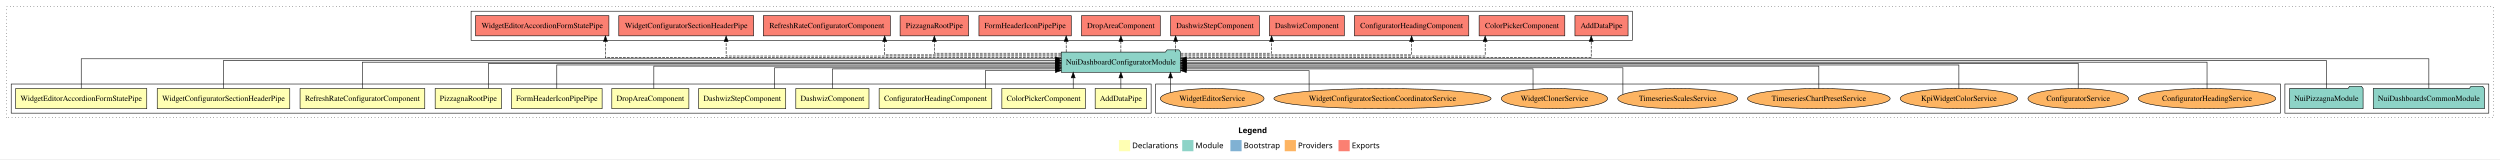
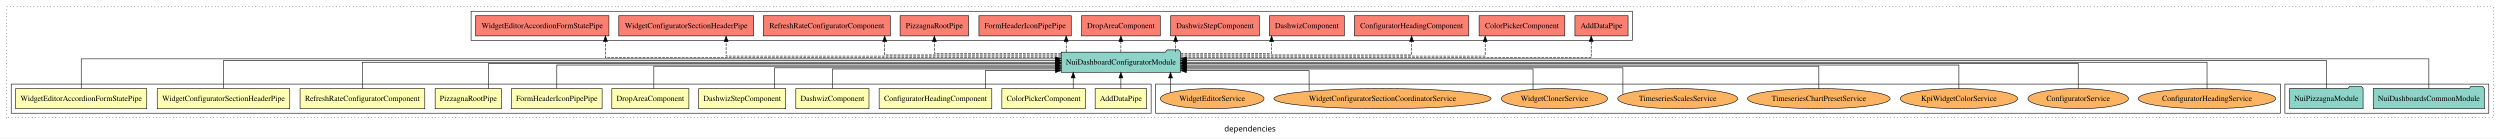
- <svg xmlns="http://www.w3.org/2000/svg" width="4463pt" height="284pt" viewBox="0.00 0.00 4463.00 284.00">
-   <g id="graph0" class="graph" transform="scale(1 1) rotate(0) translate(4 280)">
-     <polygon fill="white" stroke="transparent" points="-4,4 -4,-280 4459,-280 4459,4 -4,4" />
-     <text text-anchor="start" x="2206.51" y="-42.4" font-family="sans-serif" font-weight="bold" font-size="14.00">Legend</text>
-     <polygon fill="#ffffb3" stroke="transparent" points="1993.5,-10 1993.5,-30 2013.5,-30 2013.5,-10 1993.5,-10" />
-     <text text-anchor="start" x="2017.13" y="-15.4" font-family="sans-serif" font-size="14.00">  Declarations</text>
-     <polygon fill="#8dd3c7" stroke="transparent" points="2106.5,-10 2106.5,-30 2126.5,-30 2126.5,-10 2106.5,-10" />
-     <text text-anchor="start" x="2130.23" y="-15.4" font-family="sans-serif" font-size="14.00">  Module</text>
-     <polygon fill="#80b1d3" stroke="transparent" points="2192.5,-10 2192.5,-30 2212.5,-30 2212.5,-10 2192.5,-10" />
-     <text text-anchor="start" x="2216.28" y="-15.4" font-family="sans-serif" font-size="14.00">  Bootstrap</text>
-     <polygon fill="#fdb462" stroke="transparent" points="2289.5,-10 2289.5,-30 2309.5,-30 2309.5,-10 2289.5,-10" />
-     <text text-anchor="start" x="2313.17" y="-15.4" font-family="sans-serif" font-size="14.00">  Providers</text>
-     <polygon fill="#fb8072" stroke="transparent" points="2385.5,-10 2385.5,-30 2405.5,-30 2405.5,-10 2385.5,-10" />
-     <text text-anchor="start" x="2409.23" y="-15.4" font-family="sans-serif" font-size="14.00">  Exports</text>
+ <svg xmlns="http://www.w3.org/2000/svg" width="4463pt" height="247pt" viewBox="0.00 0.00 4463.00 246.80">
+   <g id="graph0" class="graph" transform="scale(1 1) rotate(0) translate(4 242.8)">
+     <polygon fill="white" stroke="transparent" points="-4,4 -4,-242.8 4459,-242.8 4459,4 -4,4" />
+     <text text-anchor="middle" x="2227.5" y="-8.2" font-family="sans-serif" font-size="14.00">dependencies</text>
    <g id="clust1" class="cluster">
-       <polygon fill="none" stroke="black" stroke-dasharray="1,5" points="8,-70 8,-268 4447,-268 4447,-70 8,-70" />
+       <polygon fill="none" stroke="black" stroke-dasharray="1,5" points="8,-32.8 8,-230.8 4447,-230.8 4447,-32.8 8,-32.8" />
    </g>
    <g id="clust14" class="cluster">
-       <polygon fill="none" stroke="black" points="4075,-78 4075,-130 4439,-130 4439,-78 4075,-78" />
+       <polygon fill="none" stroke="black" points="4075,-40.8 4075,-92.8 4439,-92.8 4439,-40.8 4075,-40.8" />
    </g>
    <g id="clust17" class="cluster">
-       <polygon fill="none" stroke="black" points="2059,-78 2059,-130 4067,-130 4067,-78 2059,-78" />
+       <polygon fill="none" stroke="black" points="2059,-40.8 2059,-92.8 4067,-92.8 4067,-40.8 2059,-40.8" />
    </g>
    <g id="clust2" class="cluster">
-       <polygon fill="none" stroke="black" points="16,-78 16,-130 2051,-130 2051,-78 16,-78" />
+       <polygon fill="none" stroke="black" points="16,-40.8 16,-92.8 2051,-92.8 2051,-40.8 16,-40.8" />
    </g>
    <g id="clust15" class="cluster">
-       <polygon fill="none" stroke="black" points="837,-208 837,-260 2910,-260 2910,-208 837,-208" />
+       <polygon fill="none" stroke="black" points="837,-170.8 837,-222.8 2910,-222.8 2910,-170.8 837,-170.8" />
    </g>
    <g id="node1" class="node">
-       <polygon fill="#ffffb3" stroke="black" points="2042.92,-122 1951.08,-122 1951.08,-86 2042.92,-86 2042.92,-122" />
-       <text text-anchor="middle" x="1997" y="-99.8" font-family="Times,serif" font-size="14.00">AddDataPipe</text>
+       <polygon fill="#ffffb3" stroke="black" points="2042.92,-84.8 1951.08,-84.8 1951.08,-48.8 2042.92,-48.8 2042.92,-84.8" />
+       <text text-anchor="middle" x="1997" y="-62.6" font-family="Times,serif" font-size="14.00">AddDataPipe</text>
    </g>
    <g id="node12" class="node">
-       <polygon fill="#8dd3c7" stroke="black" points="2103.5,-187 2100.5,-191 2079.5,-191 2076.5,-187 1890.5,-187 1890.5,-151 2103.5,-151 2103.5,-187" />
-       <text text-anchor="middle" x="1997" y="-164.8" font-family="Times,serif" font-size="14.00">NuiDashboardConfiguratorModule</text>
+       <polygon fill="#8dd3c7" stroke="black" points="2103.5,-149.8 2100.5,-153.8 2079.5,-153.8 2076.5,-149.8 1890.5,-149.8 1890.5,-113.8 2103.5,-113.8 2103.5,-149.8" />
+       <text text-anchor="middle" x="1997" y="-127.6" font-family="Times,serif" font-size="14.00">NuiDashboardConfiguratorModule</text>
    </g>
    <g id="edge1" class="edge">
-       <path fill="none" stroke="black" d="M1997,-122.11C1997,-122.11 1997,-140.99 1997,-140.99" />
-       <polygon fill="black" stroke="black" points="1993.5,-140.99 1997,-150.99 2000.5,-140.99 1993.5,-140.99" />
+       <path fill="none" stroke="black" d="M1997,-84.91C1997,-84.91 1997,-103.79 1997,-103.79" />
+       <polygon fill="black" stroke="black" points="1993.5,-103.79 1997,-113.79 2000.5,-103.79 1993.5,-103.79" />
    </g>
    <g id="node2" class="node">
-       <polygon fill="#ffffb3" stroke="black" points="1933.48,-122 1784.52,-122 1784.52,-86 1933.48,-86 1933.48,-122" />
-       <text text-anchor="middle" x="1859" y="-99.8" font-family="Times,serif" font-size="14.00">ColorPickerComponent</text>
+       <polygon fill="#ffffb3" stroke="black" points="1933.48,-84.8 1784.52,-84.8 1784.52,-48.8 1933.48,-48.8 1933.48,-84.8" />
+       <text text-anchor="middle" x="1859" y="-62.6" font-family="Times,serif" font-size="14.00">ColorPickerComponent</text>
    </g>
    <g id="edge2" class="edge">
-       <path fill="none" stroke="black" d="M1911.87,-122.11C1911.87,-122.11 1911.87,-140.99 1911.87,-140.99" />
-       <polygon fill="black" stroke="black" points="1908.37,-140.99 1911.87,-150.99 1915.37,-140.99 1908.37,-140.99" />
+       <path fill="none" stroke="black" d="M1911.87,-84.91C1911.87,-84.91 1911.87,-103.79 1911.87,-103.79" />
+       <polygon fill="black" stroke="black" points="1908.37,-103.79 1911.87,-113.79 1915.37,-103.79 1908.37,-103.79" />
    </g>
    <g id="node3" class="node">
-       <polygon fill="#ffffb3" stroke="black" points="1766.57,-122 1565.43,-122 1565.43,-86 1766.57,-86 1766.57,-122" />
-       <text text-anchor="middle" x="1666" y="-99.8" font-family="Times,serif" font-size="14.00">ConfiguratorHeadingComponent</text>
+       <polygon fill="#ffffb3" stroke="black" points="1766.57,-84.8 1565.43,-84.8 1565.43,-48.8 1766.57,-48.8 1766.57,-84.8" />
+       <text text-anchor="middle" x="1666" y="-62.6" font-family="Times,serif" font-size="14.00">ConfiguratorHeadingComponent</text>
    </g>
    <g id="edge3" class="edge">
-       <path fill="none" stroke="black" d="M1755.04,-122.05C1755.04,-136.37 1755.04,-154 1755.04,-154 1755.04,-154 1880.17,-154 1880.17,-154" />
-       <polygon fill="black" stroke="black" points="1880.17,-157.5 1890.17,-154 1880.17,-150.5 1880.17,-157.5" />
+       <path fill="none" stroke="black" d="M1755.04,-84.85C1755.04,-99.17 1755.04,-116.8 1755.04,-116.8 1755.04,-116.8 1880.17,-116.8 1880.17,-116.8" />
+       <polygon fill="black" stroke="black" points="1880.17,-120.3 1890.17,-116.8 1880.17,-113.3 1880.17,-120.3" />
    </g>
    <g id="node4" class="node">
-       <polygon fill="#ffffb3" stroke="black" points="1547.31,-122 1416.69,-122 1416.69,-86 1547.31,-86 1547.31,-122" />
-       <text text-anchor="middle" x="1482" y="-99.8" font-family="Times,serif" font-size="14.00">DashwizComponent</text>
+       <polygon fill="#ffffb3" stroke="black" points="1547.31,-84.8 1416.69,-84.8 1416.69,-48.8 1547.31,-48.8 1547.31,-84.8" />
+       <text text-anchor="middle" x="1482" y="-62.6" font-family="Times,serif" font-size="14.00">DashwizComponent</text>
    </g>
    <g id="edge4" class="edge">
-       <path fill="none" stroke="black" d="M1482,-122.24C1482,-137.57 1482,-157 1482,-157 1482,-157 1880.29,-157 1880.29,-157" />
-       <polygon fill="black" stroke="black" points="1880.29,-160.5 1890.29,-157 1880.29,-153.5 1880.29,-160.5" />
+       <path fill="none" stroke="black" d="M1482,-85.04C1482,-100.37 1482,-119.8 1482,-119.8 1482,-119.8 1880.29,-119.8 1880.29,-119.8" />
+       <polygon fill="black" stroke="black" points="1880.29,-123.3 1890.29,-119.8 1880.29,-116.3 1880.29,-123.3" />
    </g>
    <g id="node5" class="node">
-       <polygon fill="#ffffb3" stroke="black" points="1398.7,-122 1243.3,-122 1243.3,-86 1398.7,-86 1398.7,-122" />
-       <text text-anchor="middle" x="1321" y="-99.8" font-family="Times,serif" font-size="14.00">DashwizStepComponent</text>
+       <polygon fill="#ffffb3" stroke="black" points="1398.7,-84.8 1243.3,-84.8 1243.3,-48.8 1398.7,-48.8 1398.7,-84.8" />
+       <text text-anchor="middle" x="1321" y="-62.6" font-family="Times,serif" font-size="14.00">DashwizStepComponent</text>
    </g>
    <g id="edge5" class="edge">
-       <path fill="none" stroke="black" d="M1378.72,-122.01C1378.72,-138.05 1378.72,-159 1378.72,-159 1378.72,-159 1880.36,-159 1880.36,-159" />
-       <polygon fill="black" stroke="black" points="1880.36,-162.5 1890.36,-159 1880.36,-155.5 1880.36,-162.5" />
+       <path fill="none" stroke="black" d="M1378.72,-84.81C1378.72,-100.85 1378.72,-121.8 1378.72,-121.8 1378.72,-121.8 1880.36,-121.8 1880.36,-121.8" />
+       <polygon fill="black" stroke="black" points="1880.36,-125.3 1890.36,-121.8 1880.36,-118.3 1880.36,-125.3" />
    </g>
    <g id="node6" class="node">
-       <polygon fill="#ffffb3" stroke="black" points="1225.8,-122 1088.2,-122 1088.2,-86 1225.8,-86 1225.8,-122" />
-       <text text-anchor="middle" x="1157" y="-99.8" font-family="Times,serif" font-size="14.00">DropAreaComponent</text>
+       <polygon fill="#ffffb3" stroke="black" points="1225.8,-84.8 1088.2,-84.8 1088.2,-48.8 1225.8,-48.8 1225.8,-84.8" />
+       <text text-anchor="middle" x="1157" y="-62.6" font-family="Times,serif" font-size="14.00">DropAreaComponent</text>
    </g>
    <g id="edge6" class="edge">
-       <path fill="none" stroke="black" d="M1163.24,-122.03C1163.24,-139.06 1163.24,-162 1163.24,-162 1163.24,-162 1880.13,-162 1880.13,-162" />
-       <polygon fill="black" stroke="black" points="1880.13,-165.5 1890.13,-162 1880.13,-158.5 1880.13,-165.5" />
+       <path fill="none" stroke="black" d="M1163.24,-84.83C1163.24,-101.86 1163.24,-124.8 1163.24,-124.8 1163.24,-124.8 1880.13,-124.8 1880.13,-124.8" />
+       <polygon fill="black" stroke="black" points="1880.13,-128.3 1890.13,-124.8 1880.13,-121.3 1880.13,-128.3" />
    </g>
    <g id="node7" class="node">
-       <polygon fill="#ffffb3" stroke="black" points="1070.9,-122 909.1,-122 909.1,-86 1070.9,-86 1070.9,-122" />
-       <text text-anchor="middle" x="990" y="-99.8" font-family="Times,serif" font-size="14.00">FormHeaderIconPipePipe</text>
+       <polygon fill="#ffffb3" stroke="black" points="1070.9,-84.8 909.1,-84.8 909.1,-48.8 1070.9,-48.8 1070.9,-84.8" />
+       <text text-anchor="middle" x="990" y="-62.6" font-family="Times,serif" font-size="14.00">FormHeaderIconPipePipe</text>
    </g>
    <g id="edge7" class="edge">
-       <path fill="none" stroke="black" d="M990,-122C990,-139.68 990,-164 990,-164 990,-164 1880.19,-164 1880.19,-164" />
-       <polygon fill="black" stroke="black" points="1880.19,-167.5 1890.19,-164 1880.19,-160.5 1880.19,-167.5" />
+       <path fill="none" stroke="black" d="M990,-84.8C990,-102.48 990,-126.8 990,-126.8 990,-126.8 1880.19,-126.8 1880.19,-126.8" />
+       <polygon fill="black" stroke="black" points="1880.19,-130.3 1890.19,-126.8 1880.19,-123.3 1880.19,-130.3" />
    </g>
    <g id="node8" class="node">
-       <polygon fill="#ffffb3" stroke="black" points="891.15,-122 772.85,-122 772.85,-86 891.15,-86 891.15,-122" />
-       <text text-anchor="middle" x="832" y="-99.8" font-family="Times,serif" font-size="14.00">PizzagnaRootPipe</text>
+       <polygon fill="#ffffb3" stroke="black" points="891.15,-84.8 772.85,-84.8 772.85,-48.8 891.15,-48.8 891.15,-84.8" />
+       <text text-anchor="middle" x="832" y="-62.6" font-family="Times,serif" font-size="14.00">PizzagnaRootPipe</text>
    </g>
    <g id="edge8" class="edge">
-       <path fill="none" stroke="black" d="M868.16,-122.22C868.16,-140.83 868.16,-167 868.16,-167 868.16,-167 1880.29,-167 1880.29,-167" />
-       <polygon fill="black" stroke="black" points="1880.29,-170.5 1890.29,-167 1880.29,-163.5 1880.29,-170.5" />
+       <path fill="none" stroke="black" d="M868.16,-85.02C868.16,-103.63 868.16,-129.8 868.16,-129.8 868.16,-129.8 1880.29,-129.8 1880.29,-129.8" />
+       <polygon fill="black" stroke="black" points="1880.29,-133.3 1890.29,-129.8 1880.29,-126.3 1880.29,-133.3" />
    </g>
    <g id="node9" class="node">
-       <polygon fill="#ffffb3" stroke="black" points="754.33,-122 531.67,-122 531.67,-86 754.33,-86 754.33,-122" />
-       <text text-anchor="middle" x="643" y="-99.8" font-family="Times,serif" font-size="14.00">RefreshRateConfiguratorComponent</text>
+       <polygon fill="#ffffb3" stroke="black" points="754.33,-84.8 531.67,-84.8 531.67,-48.8 754.33,-48.8 754.33,-84.8" />
+       <text text-anchor="middle" x="643" y="-62.6" font-family="Times,serif" font-size="14.00">RefreshRateConfiguratorComponent</text>
    </g>
    <g id="edge9" class="edge">
-       <path fill="none" stroke="black" d="M643,-122.11C643,-141.34 643,-169 643,-169 643,-169 1880.47,-169 1880.47,-169" />
-       <polygon fill="black" stroke="black" points="1880.47,-172.5 1890.47,-169 1880.47,-165.5 1880.47,-172.5" />
+       <path fill="none" stroke="black" d="M643,-84.91C643,-104.14 643,-131.8 643,-131.8 643,-131.8 1880.47,-131.8 1880.47,-131.8" />
+       <polygon fill="black" stroke="black" points="1880.47,-135.3 1890.47,-131.8 1880.47,-128.3 1880.47,-135.3" />
    </g>
    <g id="node10" class="node">
-       <polygon fill="#ffffb3" stroke="black" points="513.32,-122 276.68,-122 276.68,-86 513.32,-86 513.32,-122" />
-       <text text-anchor="middle" x="395" y="-99.8" font-family="Times,serif" font-size="14.00">WidgetConfiguratorSectionHeaderPipe</text>
+       <polygon fill="#ffffb3" stroke="black" points="513.32,-84.8 276.68,-84.8 276.68,-48.8 513.32,-48.8 513.32,-84.8" />
+       <text text-anchor="middle" x="395" y="-62.6" font-family="Times,serif" font-size="14.00">WidgetConfiguratorSectionHeaderPipe</text>
    </g>
    <g id="edge10" class="edge">
-       <path fill="none" stroke="black" d="M395,-122.22C395,-142.37 395,-172 395,-172 395,-172 1880.34,-172 1880.34,-172" />
-       <polygon fill="black" stroke="black" points="1880.34,-175.5 1890.34,-172 1880.34,-168.5 1880.34,-175.5" />
+       <path fill="none" stroke="black" d="M395,-85.02C395,-105.17 395,-134.8 395,-134.8 395,-134.8 1880.34,-134.8 1880.34,-134.8" />
+       <polygon fill="black" stroke="black" points="1880.34,-138.3 1890.34,-134.8 1880.34,-131.3 1880.34,-138.3" />
    </g>
    <g id="node11" class="node">
-       <polygon fill="#ffffb3" stroke="black" points="258.01,-122 23.99,-122 23.99,-86 258.01,-86 258.01,-122" />
-       <text text-anchor="middle" x="141" y="-99.8" font-family="Times,serif" font-size="14.00">WidgetEditorAccordionFormStatePipe</text>
+       <polygon fill="#ffffb3" stroke="black" points="258.01,-84.8 23.99,-84.8 23.99,-48.8 258.01,-48.8 258.01,-84.8" />
+       <text text-anchor="middle" x="141" y="-62.6" font-family="Times,serif" font-size="14.00">WidgetEditorAccordionFormStatePipe</text>
    </g>
    <g id="edge11" class="edge">
-       <path fill="none" stroke="black" d="M141,-122.28C141,-143.32 141,-175 141,-175 141,-175 1880.21,-175 1880.21,-175" />
-       <polygon fill="black" stroke="black" points="1880.21,-178.5 1890.21,-175 1880.21,-171.5 1880.21,-178.5" />
+       <path fill="none" stroke="black" d="M141,-85.08C141,-106.12 141,-137.8 141,-137.8 141,-137.8 1880.21,-137.8 1880.21,-137.8" />
+       <polygon fill="black" stroke="black" points="1880.21,-141.3 1890.21,-137.8 1880.21,-134.3 1880.21,-141.3" />
    </g>
    <g id="node15" class="node">
-       <polygon fill="#fb8072" stroke="black" points="2902.42,-252 2807.58,-252 2807.58,-216 2902.42,-216 2902.42,-252" />
-       <text text-anchor="middle" x="2855" y="-229.8" font-family="Times,serif" font-size="14.00">AddDataPipe </text>
+       <polygon fill="#fb8072" stroke="black" points="2902.42,-214.8 2807.58,-214.8 2807.58,-178.8 2902.42,-178.8 2902.42,-214.8" />
+       <text text-anchor="middle" x="2855" y="-192.6" font-family="Times,serif" font-size="14.00">AddDataPipe </text>
    </g>
    <g id="edge14" class="edge">
-       <path fill="none" stroke="black" stroke-dasharray="5,2" d="M2103.76,-177C2329.91,-177 2836.62,-177 2836.62,-177 2836.62,-177 2836.62,-205.96 2836.62,-205.96" />
-       <polygon fill="black" stroke="black" points="2833.12,-205.96 2836.62,-215.96 2840.12,-205.96 2833.12,-205.96" />
+       <path fill="none" stroke="black" stroke-dasharray="5,2" d="M2103.76,-139.8C2329.91,-139.8 2836.62,-139.8 2836.62,-139.8 2836.62,-139.8 2836.62,-168.76 2836.62,-168.76" />
+       <polygon fill="black" stroke="black" points="2833.12,-168.76 2836.62,-178.76 2840.12,-168.76 2833.12,-168.76" />
    </g>
    <g id="node16" class="node">
-       <polygon fill="#fb8072" stroke="black" points="2789.48,-252 2636.52,-252 2636.52,-216 2789.48,-216 2789.48,-252" />
-       <text text-anchor="middle" x="2713" y="-229.8" font-family="Times,serif" font-size="14.00">ColorPickerComponent </text>
+       <polygon fill="#fb8072" stroke="black" points="2789.48,-214.8 2636.52,-214.8 2636.52,-178.8 2789.48,-178.8 2789.48,-214.8" />
+       <text text-anchor="middle" x="2713" y="-192.6" font-family="Times,serif" font-size="14.00">ColorPickerComponent </text>
    </g>
    <g id="edge15" class="edge">
-       <path fill="none" stroke="black" stroke-dasharray="5,2" d="M2103.66,-180C2288.16,-180 2647.34,-180 2647.34,-180 2647.34,-180 2647.34,-205.72 2647.34,-205.72" />
-       <polygon fill="black" stroke="black" points="2643.84,-205.72 2647.34,-215.72 2650.84,-205.72 2643.84,-205.72" />
+       <path fill="none" stroke="black" stroke-dasharray="5,2" d="M2103.66,-142.8C2288.16,-142.8 2647.34,-142.8 2647.34,-142.8 2647.34,-142.8 2647.34,-168.52 2647.34,-168.52" />
+       <polygon fill="black" stroke="black" points="2643.84,-168.52 2647.34,-178.52 2650.84,-168.52 2643.84,-168.52" />
    </g>
    <g id="node17" class="node">
-       <polygon fill="#fb8072" stroke="black" points="2618.07,-252 2413.93,-252 2413.93,-216 2618.07,-216 2618.07,-252" />
-       <text text-anchor="middle" x="2516" y="-229.8" font-family="Times,serif" font-size="14.00">ConfiguratorHeadingComponent </text>
+       <polygon fill="#fb8072" stroke="black" points="2618.07,-214.8 2413.93,-214.8 2413.93,-178.8 2618.07,-178.8 2618.07,-214.8" />
+       <text text-anchor="middle" x="2516" y="-192.6" font-family="Times,serif" font-size="14.00">ConfiguratorHeadingComponent </text>
    </g>
    <g id="edge16" class="edge">
-       <path fill="none" stroke="black" stroke-dasharray="5,2" d="M2103.59,-182C2255.48,-182 2516,-182 2516,-182 2516,-182 2516,-205.81 2516,-205.81" />
-       <polygon fill="black" stroke="black" points="2512.5,-205.81 2516,-215.81 2519.5,-205.81 2512.5,-205.81" />
+       <path fill="none" stroke="black" stroke-dasharray="5,2" d="M2103.59,-144.8C2255.48,-144.8 2516,-144.8 2516,-144.8 2516,-144.8 2516,-168.61 2516,-168.61" />
+       <polygon fill="black" stroke="black" points="2512.5,-168.61 2516,-178.61 2519.5,-168.61 2512.5,-168.61" />
    </g>
    <g id="node18" class="node">
-       <polygon fill="#fb8072" stroke="black" points="2395.81,-252 2262.19,-252 2262.19,-216 2395.81,-216 2395.81,-252" />
-       <text text-anchor="middle" x="2329" y="-229.8" font-family="Times,serif" font-size="14.00">DashwizComponent </text>
+       <polygon fill="#fb8072" stroke="black" points="2395.81,-214.8 2262.19,-214.8 2262.19,-178.8 2395.81,-178.8 2395.81,-214.8" />
+       <text text-anchor="middle" x="2329" y="-192.6" font-family="Times,serif" font-size="14.00">DashwizComponent </text>
    </g>
    <g id="edge17" class="edge">
-       <path fill="none" stroke="black" stroke-dasharray="5,2" d="M2103.73,-185C2178.86,-185 2266.08,-185 2266.08,-185 2266.08,-185 2266.08,-205.75 2266.08,-205.75" />
-       <polygon fill="black" stroke="black" points="2262.58,-205.75 2266.08,-215.75 2269.58,-205.75 2262.58,-205.75" />
+       <path fill="none" stroke="black" stroke-dasharray="5,2" d="M2103.73,-147.8C2178.86,-147.8 2266.08,-147.8 2266.08,-147.8 2266.08,-147.8 2266.08,-168.55 2266.08,-168.55" />
+       <polygon fill="black" stroke="black" points="2262.58,-168.55 2266.08,-178.55 2269.58,-168.55 2262.58,-168.55" />
    </g>
    <g id="node19" class="node">
-       <polygon fill="#fb8072" stroke="black" points="2244.2,-252 2085.8,-252 2085.8,-216 2244.2,-216 2244.2,-252" />
-       <text text-anchor="middle" x="2165" y="-229.8" font-family="Times,serif" font-size="14.00">DashwizStepComponent </text>
+       <polygon fill="#fb8072" stroke="black" points="2244.2,-214.8 2085.8,-214.8 2085.8,-178.8 2244.2,-178.8 2244.2,-214.8" />
+       <text text-anchor="middle" x="2165" y="-192.6" font-family="Times,serif" font-size="14.00">DashwizStepComponent </text>
    </g>
    <g id="edge18" class="edge">
-       <path fill="none" stroke="black" stroke-dasharray="5,2" d="M2094.7,-187.11C2094.7,-187.11 2094.7,-205.99 2094.7,-205.99" />
-       <polygon fill="black" stroke="black" points="2091.2,-205.99 2094.7,-215.99 2098.2,-205.99 2091.2,-205.99" />
+       <path fill="none" stroke="black" stroke-dasharray="5,2" d="M2094.7,-149.91C2094.7,-149.91 2094.7,-168.79 2094.7,-168.79" />
+       <polygon fill="black" stroke="black" points="2091.2,-168.79 2094.7,-178.79 2098.2,-168.79 2091.2,-168.79" />
    </g>
    <g id="node20" class="node">
-       <polygon fill="#fb8072" stroke="black" points="2067.3,-252 1926.7,-252 1926.7,-216 2067.3,-216 2067.3,-252" />
-       <text text-anchor="middle" x="1997" y="-229.8" font-family="Times,serif" font-size="14.00">DropAreaComponent </text>
+       <polygon fill="#fb8072" stroke="black" points="2067.3,-214.8 1926.7,-214.8 1926.7,-178.8 2067.3,-178.8 2067.3,-214.8" />
+       <text text-anchor="middle" x="1997" y="-192.6" font-family="Times,serif" font-size="14.00">DropAreaComponent </text>
    </g>
    <g id="edge19" class="edge">
-       <path fill="none" stroke="black" stroke-dasharray="5,2" d="M1997,-187.11C1997,-187.11 1997,-205.99 1997,-205.99" />
-       <polygon fill="black" stroke="black" points="1993.5,-205.99 1997,-215.99 2000.5,-205.99 1993.5,-205.99" />
+       <path fill="none" stroke="black" stroke-dasharray="5,2" d="M1997,-149.91C1997,-149.91 1997,-168.79 1997,-168.79" />
+       <polygon fill="black" stroke="black" points="1993.5,-168.79 1997,-178.79 2000.5,-168.79 1993.5,-168.79" />
    </g>
    <g id="node21" class="node">
-       <polygon fill="#fb8072" stroke="black" points="1908.4,-252 1743.6,-252 1743.6,-216 1908.4,-216 1908.4,-252" />
-       <text text-anchor="middle" x="1826" y="-229.8" font-family="Times,serif" font-size="14.00">FormHeaderIconPipePipe </text>
+       <polygon fill="#fb8072" stroke="black" points="1908.4,-214.8 1743.6,-214.8 1743.6,-178.8 1908.4,-178.8 1908.4,-214.8" />
+       <text text-anchor="middle" x="1826" y="-192.6" font-family="Times,serif" font-size="14.00">FormHeaderIconPipePipe </text>
    </g>
    <g id="edge20" class="edge">
-       <path fill="none" stroke="black" stroke-dasharray="5,2" d="M1899.35,-187.11C1899.35,-187.11 1899.35,-205.99 1899.35,-205.99" />
-       <polygon fill="black" stroke="black" points="1895.85,-205.99 1899.35,-215.99 1902.85,-205.99 1895.85,-205.99" />
+       <path fill="none" stroke="black" stroke-dasharray="5,2" d="M1899.35,-149.91C1899.35,-149.91 1899.35,-168.79 1899.35,-168.79" />
+       <polygon fill="black" stroke="black" points="1895.85,-168.79 1899.35,-178.79 1902.85,-168.79 1895.85,-168.79" />
    </g>
    <g id="node22" class="node">
-       <polygon fill="#fb8072" stroke="black" points="1725.15,-252 1602.85,-252 1602.85,-216 1725.15,-216 1725.15,-252" />
-       <text text-anchor="middle" x="1664" y="-229.8" font-family="Times,serif" font-size="14.00">PizzagnaRootPipe </text>
+       <polygon fill="#fb8072" stroke="black" points="1725.15,-214.8 1602.85,-214.8 1602.85,-178.8 1725.15,-178.8 1725.15,-214.8" />
+       <text text-anchor="middle" x="1664" y="-192.6" font-family="Times,serif" font-size="14.00">PizzagnaRootPipe </text>
    </g>
    <g id="edge21" class="edge">
-       <path fill="none" stroke="black" stroke-dasharray="5,2" d="M1890.26,-185C1792.86,-185 1664,-185 1664,-185 1664,-185 1664,-205.75 1664,-205.75" />
-       <polygon fill="black" stroke="black" points="1660.5,-205.75 1664,-215.75 1667.5,-205.75 1660.5,-205.75" />
+       <path fill="none" stroke="black" stroke-dasharray="5,2" d="M1890.26,-147.8C1792.86,-147.8 1664,-147.8 1664,-147.8 1664,-147.8 1664,-168.55 1664,-168.55" />
+       <polygon fill="black" stroke="black" points="1660.5,-168.55 1664,-178.55 1667.5,-168.55 1660.5,-168.55" />
    </g>
    <g id="node23" class="node">
-       <polygon fill="#fb8072" stroke="black" points="1585.33,-252 1358.67,-252 1358.67,-216 1585.33,-216 1585.33,-252" />
-       <text text-anchor="middle" x="1472" y="-229.8" font-family="Times,serif" font-size="14.00">RefreshRateConfiguratorComponent </text>
+       <polygon fill="#fb8072" stroke="black" points="1585.33,-214.8 1358.67,-214.8 1358.67,-178.8 1585.33,-178.8 1585.33,-214.8" />
+       <text text-anchor="middle" x="1472" y="-192.6" font-family="Times,serif" font-size="14.00">RefreshRateConfiguratorComponent </text>
    </g>
    <g id="edge22" class="edge">
-       <path fill="none" stroke="black" stroke-dasharray="5,2" d="M1890.32,-182C1765.39,-182 1575.32,-182 1575.32,-182 1575.32,-182 1575.32,-205.81 1575.32,-205.81" />
-       <polygon fill="black" stroke="black" points="1571.82,-205.81 1575.32,-215.81 1578.82,-205.81 1571.82,-205.81" />
+       <path fill="none" stroke="black" stroke-dasharray="5,2" d="M1890.32,-144.8C1765.39,-144.8 1575.32,-144.8 1575.32,-144.8 1575.32,-144.8 1575.32,-168.61 1575.32,-168.61" />
+       <polygon fill="black" stroke="black" points="1571.82,-168.61 1575.32,-178.61 1578.82,-168.61 1571.82,-168.61" />
    </g>
    <g id="node24" class="node">
-       <polygon fill="#fb8072" stroke="black" points="1341.32,-252 1100.68,-252 1100.68,-216 1341.32,-216 1341.32,-252" />
-       <text text-anchor="middle" x="1221" y="-229.8" font-family="Times,serif" font-size="14.00">WidgetConfiguratorSectionHeaderPipe </text>
+       <polygon fill="#fb8072" stroke="black" points="1341.32,-214.8 1100.68,-214.8 1100.68,-178.8 1341.32,-178.8 1341.32,-214.8" />
+       <text text-anchor="middle" x="1221" y="-192.6" font-family="Times,serif" font-size="14.00">WidgetConfiguratorSectionHeaderPipe </text>
    </g>
    <g id="edge23" class="edge">
-       <path fill="none" stroke="black" stroke-dasharray="5,2" d="M1890.35,-180C1693.34,-180 1292.28,-180 1292.28,-180 1292.28,-180 1292.28,-205.72 1292.28,-205.72" />
-       <polygon fill="black" stroke="black" points="1288.78,-205.72 1292.28,-215.72 1295.78,-205.72 1288.78,-205.72" />
+       <path fill="none" stroke="black" stroke-dasharray="5,2" d="M1890.35,-142.8C1693.34,-142.8 1292.28,-142.8 1292.28,-142.8 1292.28,-142.8 1292.28,-168.52 1292.28,-168.52" />
+       <polygon fill="black" stroke="black" points="1288.78,-168.52 1292.28,-178.52 1295.78,-168.52 1288.78,-168.52" />
    </g>
    <g id="node25" class="node">
-       <polygon fill="#fb8072" stroke="black" points="1083.01,-252 844.99,-252 844.99,-216 1083.01,-216 1083.01,-252" />
-       <text text-anchor="middle" x="964" y="-229.8" font-family="Times,serif" font-size="14.00">WidgetEditorAccordionFormStatePipe </text>
+       <polygon fill="#fb8072" stroke="black" points="1083.01,-214.8 844.99,-214.8 844.99,-178.8 1083.01,-178.8 1083.01,-214.8" />
+       <text text-anchor="middle" x="964" y="-192.6" font-family="Times,serif" font-size="14.00">WidgetEditorAccordionFormStatePipe </text>
    </g>
    <g id="edge24" class="edge">
-       <path fill="none" stroke="black" stroke-dasharray="5,2" d="M1890.1,-177C1647.63,-177 1076.85,-177 1076.85,-177 1076.85,-177 1076.85,-205.96 1076.85,-205.96" />
-       <polygon fill="black" stroke="black" points="1073.35,-205.96 1076.85,-215.96 1080.35,-205.96 1073.35,-205.96" />
+       <path fill="none" stroke="black" stroke-dasharray="5,2" d="M1890.1,-139.8C1647.63,-139.8 1076.85,-139.8 1076.85,-139.8 1076.85,-139.8 1076.85,-168.76 1076.85,-168.76" />
+       <polygon fill="black" stroke="black" points="1073.35,-168.76 1076.85,-178.76 1080.35,-168.76 1073.35,-168.76" />
    </g>
    <g id="node13" class="node">
-       <polygon fill="#8dd3c7" stroke="black" points="4431.25,-122 4428.25,-126 4407.25,-126 4404.25,-122 4232.75,-122 4232.75,-86 4431.25,-86 4431.25,-122" />
-       <text text-anchor="middle" x="4332" y="-99.8" font-family="Times,serif" font-size="14.00">NuiDashboardsCommonModule</text>
+       <polygon fill="#8dd3c7" stroke="black" points="4431.25,-84.8 4428.25,-88.8 4407.25,-88.8 4404.25,-84.8 4232.75,-84.8 4232.75,-48.8 4431.25,-48.8 4431.25,-84.8" />
+       <text text-anchor="middle" x="4332" y="-62.6" font-family="Times,serif" font-size="14.00">NuiDashboardsCommonModule</text>
    </g>
    <g id="edge12" class="edge">
-       <path fill="none" stroke="black" d="M4332,-122.28C4332,-143.32 4332,-175 4332,-175 4332,-175 2113.78,-175 2113.78,-175" />
-       <polygon fill="black" stroke="black" points="2113.78,-171.5 2103.78,-175 2113.78,-178.5 2113.78,-171.5" />
+       <path fill="none" stroke="black" d="M4332,-85.08C4332,-106.12 4332,-137.8 4332,-137.8 4332,-137.8 2113.78,-137.8 2113.78,-137.8" />
+       <polygon fill="black" stroke="black" points="2113.78,-134.3 2103.78,-137.8 2113.78,-141.3 2113.78,-134.3" />
    </g>
    <g id="node14" class="node">
-       <polygon fill="#8dd3c7" stroke="black" points="4214.58,-122 4211.58,-126 4190.58,-126 4187.58,-122 4083.42,-122 4083.42,-86 4214.58,-86 4214.58,-122" />
-       <text text-anchor="middle" x="4149" y="-99.8" font-family="Times,serif" font-size="14.00">NuiPizzagnaModule</text>
+       <polygon fill="#8dd3c7" stroke="black" points="4214.58,-84.8 4211.58,-88.8 4190.58,-88.8 4187.58,-84.8 4083.42,-84.8 4083.42,-48.8 4214.58,-48.8 4214.58,-84.8" />
+       <text text-anchor="middle" x="4149" y="-62.6" font-family="Times,serif" font-size="14.00">NuiPizzagnaModule</text>
    </g>
    <g id="edge13" class="edge">
-       <path fill="none" stroke="black" d="M4149,-122.22C4149,-142.37 4149,-172 4149,-172 4149,-172 2113.72,-172 2113.72,-172" />
-       <polygon fill="black" stroke="black" points="2113.72,-168.5 2103.72,-172 2113.72,-175.5 2113.72,-168.5" />
+       <path fill="none" stroke="black" d="M4149,-85.02C4149,-105.17 4149,-134.8 4149,-134.8 4149,-134.8 2113.72,-134.8 2113.72,-134.8" />
+       <polygon fill="black" stroke="black" points="2113.72,-131.3 2103.72,-134.8 2113.72,-138.3 2113.72,-131.3" />
    </g>
    <g id="node26" class="node">
-       <ellipse fill="#fdb462" stroke="black" cx="3936" cy="-104" rx="122.67" ry="18" />
-       <text text-anchor="middle" x="3936" y="-99.8" font-family="Times,serif" font-size="14.00">ConfiguratorHeadingService</text>
+       <ellipse fill="#fdb462" stroke="black" cx="3936" cy="-66.8" rx="122.67" ry="18" />
+       <text text-anchor="middle" x="3936" y="-62.6" font-family="Times,serif" font-size="14.00">ConfiguratorHeadingService</text>
    </g>
    <g id="edge25" class="edge">
-       <path fill="none" stroke="black" d="M3936,-122.11C3936,-141.34 3936,-169 3936,-169 3936,-169 2113.66,-169 2113.66,-169" />
-       <polygon fill="black" stroke="black" points="2113.66,-165.5 2103.66,-169 2113.66,-172.5 2113.66,-165.5" />
+       <path fill="none" stroke="black" d="M3936,-84.91C3936,-104.14 3936,-131.8 3936,-131.8 3936,-131.8 2113.66,-131.8 2113.66,-131.8" />
+       <polygon fill="black" stroke="black" points="2113.66,-128.3 2103.66,-131.8 2113.66,-135.3 2113.66,-128.3" />
    </g>
    <g id="node27" class="node">
-       <ellipse fill="#fdb462" stroke="black" cx="3706" cy="-104" rx="89.75" ry="18" />
-       <text text-anchor="middle" x="3706" y="-99.8" font-family="Times,serif" font-size="14.00">ConfiguratorService</text>
+       <ellipse fill="#fdb462" stroke="black" cx="3706" cy="-66.8" rx="89.75" ry="18" />
+       <text text-anchor="middle" x="3706" y="-62.6" font-family="Times,serif" font-size="14.00">ConfiguratorService</text>
    </g>
    <g id="edge26" class="edge">
-       <path fill="none" stroke="black" d="M3706,-122.22C3706,-140.83 3706,-167 3706,-167 3706,-167 2113.58,-167 2113.58,-167" />
-       <polygon fill="black" stroke="black" points="2113.58,-163.5 2103.58,-167 2113.58,-170.5 2113.58,-163.5" />
+       <path fill="none" stroke="black" d="M3706,-85.02C3706,-103.63 3706,-129.8 3706,-129.8 3706,-129.8 2113.58,-129.8 2113.58,-129.8" />
+       <polygon fill="black" stroke="black" points="2113.58,-126.3 2103.58,-129.8 2113.58,-133.3 2113.58,-126.3" />
    </g>
    <g id="node28" class="node">
-       <ellipse fill="#fdb462" stroke="black" cx="3493" cy="-104" rx="104.79" ry="18" />
-       <text text-anchor="middle" x="3493" y="-99.8" font-family="Times,serif" font-size="14.00">KpiWidgetColorService</text>
+       <ellipse fill="#fdb462" stroke="black" cx="3493" cy="-66.8" rx="104.79" ry="18" />
+       <text text-anchor="middle" x="3493" y="-62.6" font-family="Times,serif" font-size="14.00">KpiWidgetColorService</text>
    </g>
    <g id="edge27" class="edge">
-       <path fill="none" stroke="black" d="M3493,-122C3493,-139.68 3493,-164 3493,-164 3493,-164 2113.69,-164 2113.69,-164" />
-       <polygon fill="black" stroke="black" points="2113.69,-160.5 2103.69,-164 2113.69,-167.5 2113.69,-160.5" />
+       <path fill="none" stroke="black" d="M3493,-84.8C3493,-102.48 3493,-126.8 3493,-126.8 3493,-126.8 2113.69,-126.8 2113.69,-126.8" />
+       <polygon fill="black" stroke="black" points="2113.69,-123.3 2103.69,-126.8 2113.69,-130.3 2113.69,-123.3" />
    </g>
    <g id="node29" class="node">
-       <ellipse fill="#fdb462" stroke="black" cx="3243" cy="-104" rx="127.31" ry="18" />
-       <text text-anchor="middle" x="3243" y="-99.8" font-family="Times,serif" font-size="14.00">TimeseriesChartPresetService</text>
+       <ellipse fill="#fdb462" stroke="black" cx="3243" cy="-66.8" rx="127.31" ry="18" />
+       <text text-anchor="middle" x="3243" y="-62.6" font-family="Times,serif" font-size="14.00">TimeseriesChartPresetService</text>
    </g>
    <g id="edge28" class="edge">
-       <path fill="none" stroke="black" d="M3243,-122.03C3243,-139.06 3243,-162 3243,-162 3243,-162 2113.77,-162 2113.77,-162" />
-       <polygon fill="black" stroke="black" points="2113.77,-158.5 2103.77,-162 2113.77,-165.5 2113.77,-158.5" />
+       <path fill="none" stroke="black" d="M3243,-84.83C3243,-101.86 3243,-124.8 3243,-124.8 3243,-124.8 2113.77,-124.8 2113.77,-124.8" />
+       <polygon fill="black" stroke="black" points="2113.77,-121.3 2103.77,-124.8 2113.77,-128.3 2113.77,-121.3" />
    </g>
    <g id="node30" class="node">
-       <ellipse fill="#fdb462" stroke="black" cx="2991" cy="-104" rx="107.05" ry="18" />
-       <text text-anchor="middle" x="2991" y="-99.8" font-family="Times,serif" font-size="14.00">TimeseriesScalesService</text>
+       <ellipse fill="#fdb462" stroke="black" cx="2991" cy="-66.8" rx="107.05" ry="18" />
+       <text text-anchor="middle" x="2991" y="-62.6" font-family="Times,serif" font-size="14.00">TimeseriesScalesService</text>
    </g>
    <g id="edge29" class="edge">
-       <path fill="none" stroke="black" d="M2893.22,-111.65C2893.22,-126.76 2893.22,-159 2893.22,-159 2893.22,-159 2113.77,-159 2113.77,-159" />
-       <polygon fill="black" stroke="black" points="2113.77,-155.5 2103.77,-159 2113.77,-162.5 2113.77,-155.5" />
+       <path fill="none" stroke="black" d="M2893.22,-74.45C2893.22,-89.56 2893.22,-121.8 2893.22,-121.8 2893.22,-121.8 2113.77,-121.8 2113.77,-121.8" />
+       <polygon fill="black" stroke="black" points="2113.77,-118.3 2103.77,-121.8 2113.77,-125.3 2113.77,-118.3" />
    </g>
    <g id="node31" class="node">
-       <ellipse fill="#fdb462" stroke="black" cx="2771" cy="-104" rx="94.9" ry="18" />
-       <text text-anchor="middle" x="2771" y="-99.8" font-family="Times,serif" font-size="14.00">WidgetClonerService</text>
+       <ellipse fill="#fdb462" stroke="black" cx="2771" cy="-66.8" rx="94.9" ry="18" />
+       <text text-anchor="middle" x="2771" y="-62.6" font-family="Times,serif" font-size="14.00">WidgetClonerService</text>
    </g>
    <g id="edge30" class="edge">
-       <path fill="none" stroke="black" d="M2732.77,-120.48C2732.77,-136.04 2732.77,-157 2732.77,-157 2732.77,-157 2113.59,-157 2113.59,-157" />
-       <polygon fill="black" stroke="black" points="2113.59,-153.5 2103.59,-157 2113.59,-160.5 2113.59,-153.5" />
+       <path fill="none" stroke="black" d="M2732.77,-83.28C2732.77,-98.84 2732.77,-119.8 2732.77,-119.8 2732.77,-119.8 2113.59,-119.8 2113.59,-119.8" />
+       <polygon fill="black" stroke="black" points="2113.59,-116.3 2103.59,-119.8 2113.59,-123.3 2113.59,-116.3" />
    </g>
    <g id="node32" class="node">
-       <ellipse fill="#fdb462" stroke="black" cx="2464" cy="-104" rx="193.86" ry="18" />
-       <text text-anchor="middle" x="2464" y="-99.8" font-family="Times,serif" font-size="14.00">WidgetConfiguratorSectionCoordinatorService</text>
+       <ellipse fill="#fdb462" stroke="black" cx="2464" cy="-66.8" rx="193.86" ry="18" />
+       <text text-anchor="middle" x="2464" y="-62.6" font-family="Times,serif" font-size="14.00">WidgetConfiguratorSectionCoordinatorService</text>
    </g>
    <g id="edge31" class="edge">
-       <path fill="none" stroke="black" d="M2332.99,-117.4C2332.99,-132.21 2332.99,-154 2332.99,-154 2332.99,-154 2113.77,-154 2113.77,-154" />
-       <polygon fill="black" stroke="black" points="2113.77,-150.5 2103.77,-154 2113.77,-157.5 2113.77,-150.5" />
+       <path fill="none" stroke="black" d="M2332.99,-80.2C2332.99,-95.01 2332.99,-116.8 2332.99,-116.8 2332.99,-116.8 2113.77,-116.8 2113.77,-116.8" />
+       <polygon fill="black" stroke="black" points="2113.77,-113.3 2103.77,-116.8 2113.77,-120.3 2113.77,-113.3" />
    </g>
    <g id="node33" class="node">
-       <ellipse fill="#fdb462" stroke="black" cx="2160" cy="-104" rx="92.61" ry="18" />
-       <text text-anchor="middle" x="2160" y="-99.8" font-family="Times,serif" font-size="14.00">WidgetEditorService</text>
+       <ellipse fill="#fdb462" stroke="black" cx="2160" cy="-66.8" rx="92.61" ry="18" />
+       <text text-anchor="middle" x="2160" y="-62.6" font-family="Times,serif" font-size="14.00">WidgetEditorService</text>
    </g>
    <g id="edge32" class="edge">
-       <path fill="none" stroke="black" d="M2085.6,-114.73C2085.6,-114.73 2085.6,-140.87 2085.6,-140.87" />
-       <polygon fill="black" stroke="black" points="2082.1,-140.87 2085.6,-150.87 2089.1,-140.87 2082.1,-140.87" />
+       <path fill="none" stroke="black" d="M2085.6,-77.53C2085.6,-77.53 2085.6,-103.67 2085.6,-103.67" />
+       <polygon fill="black" stroke="black" points="2082.1,-103.67 2085.6,-113.67 2089.1,-103.67 2082.1,-103.67" />
    </g>
  </g>
</svg>
